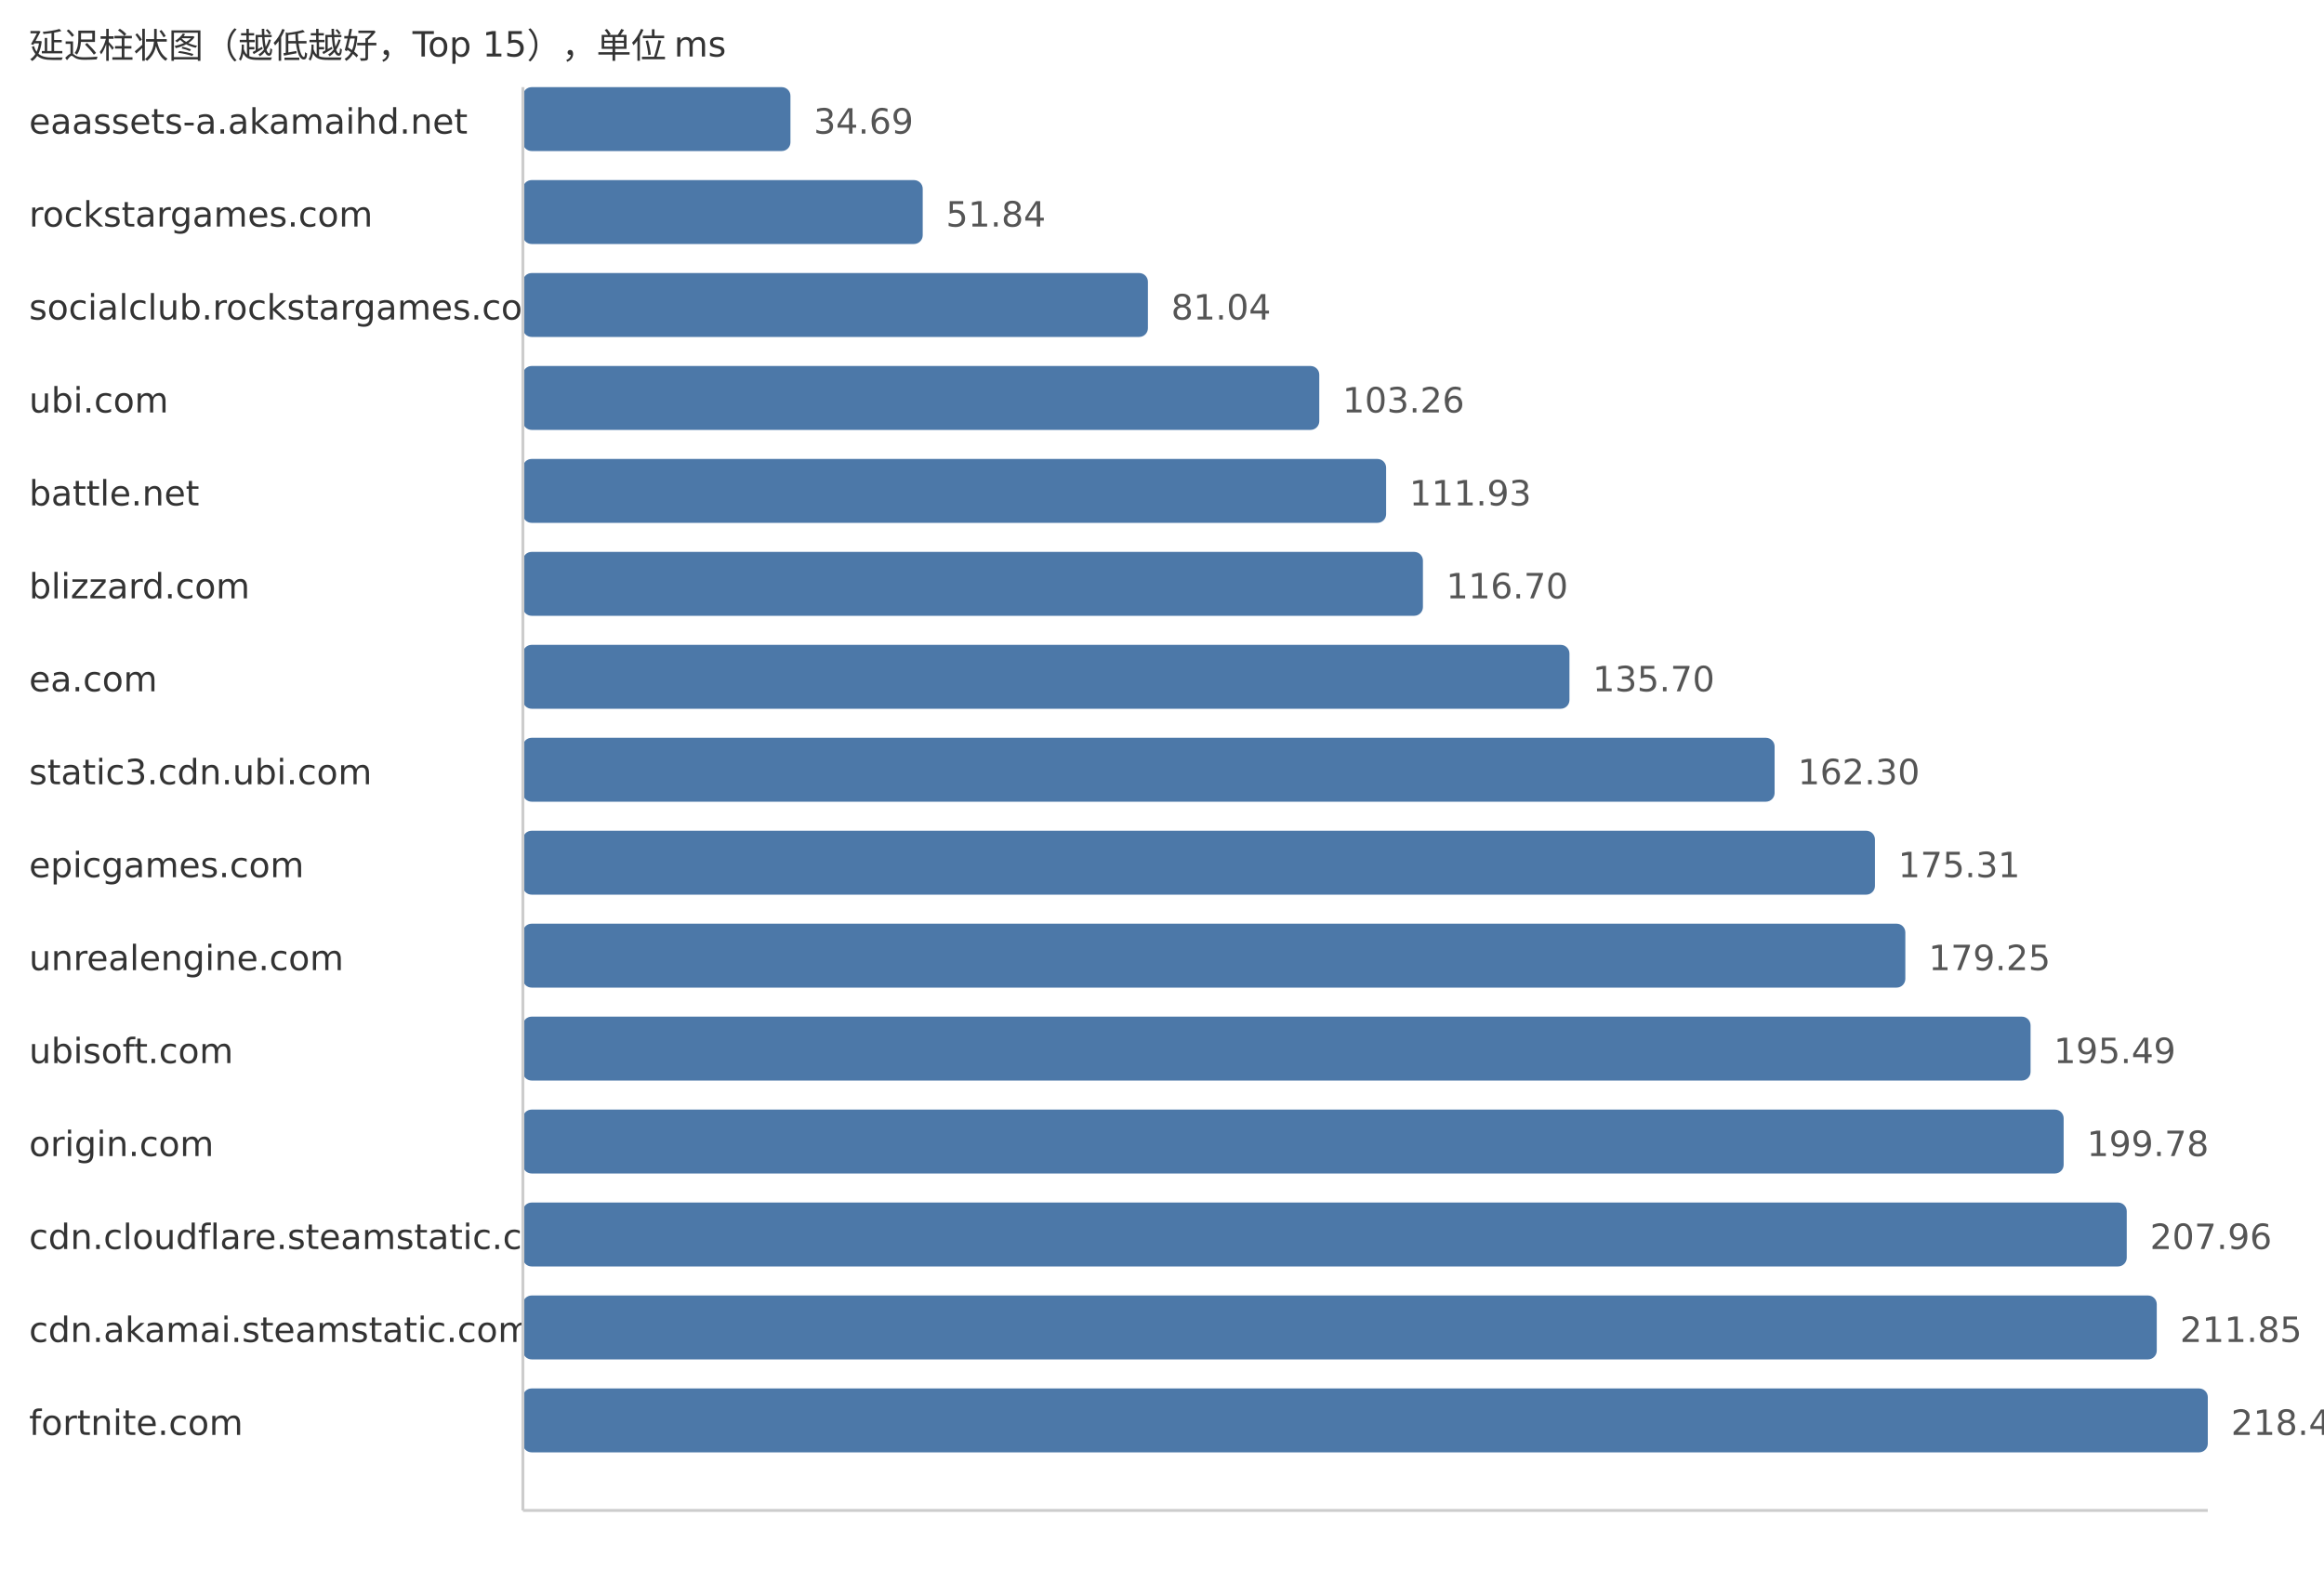
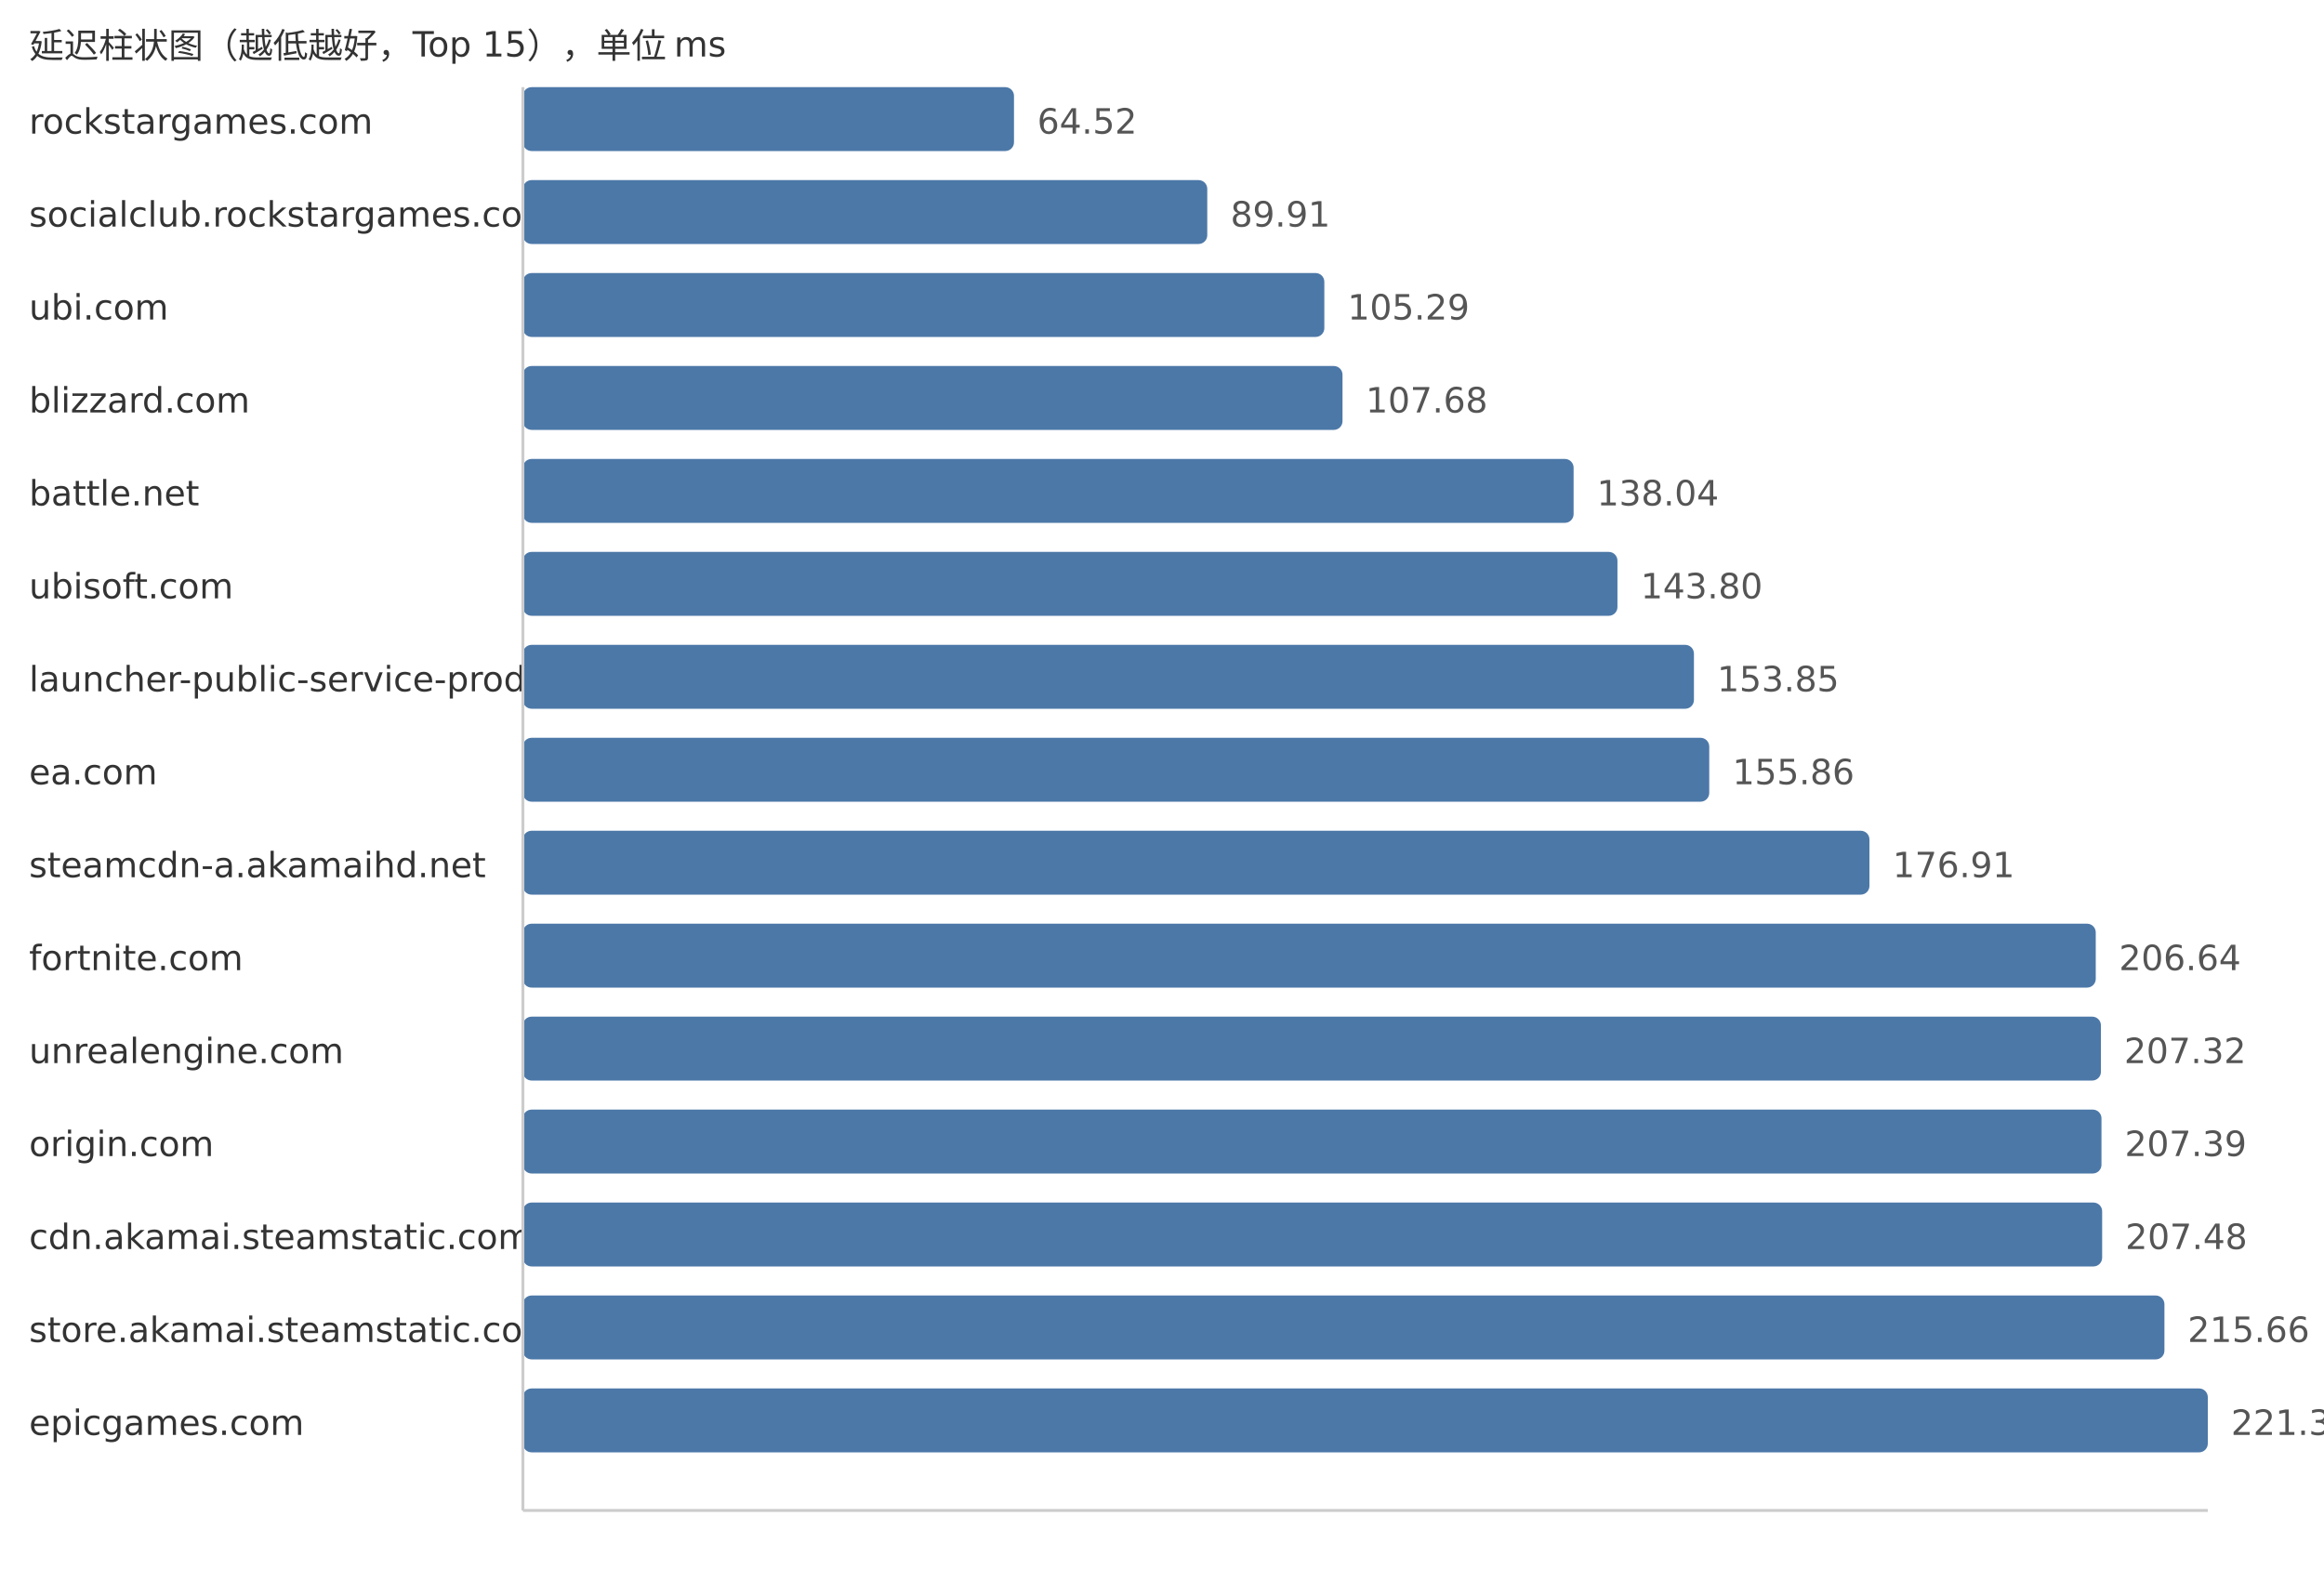
<svg xmlns="http://www.w3.org/2000/svg" width="800" height="540">
  <style> .label{font-family:DejaVu Sans,Verdana,Geneva,sans-serif;font-size:12px;fill:#333} .value{font-family:DejaVu Sans,Verdana,Geneva,sans-serif;font-size:12px;fill:#555} </style>
  <text x="10" y="20" class="label">延迟柱状图（越低越好，Top 15），单位 ms</text>
-   <text x="10" y="46" class="label">eaassets-a.akamaihd.net</text>
-   <rect x="180" y="30" width="92.1" height="22" fill="#4c78a8" rx="3" />
-   <text x="280.1" y="46" class="value">34.69</text>
-   <text x="10" y="78" class="label">rockstargames.com</text>
-   <rect x="180" y="62" width="137.63" height="22" fill="#4c78a8" rx="3" />
-   <text x="325.63" y="78" class="value">51.84</text>
-   <text x="10" y="110" class="label">socialclub.rockstargames.com</text>
-   <rect x="180" y="94" width="215.15" height="22" fill="#4c78a8" rx="3" />
-   <text x="403.15" y="110" class="value">81.04</text>
-   <text x="10" y="142" class="label">ubi.com</text>
-   <rect x="180" y="126" width="274.14" height="22" fill="#4c78a8" rx="3" />
-   <text x="462.14" y="142" class="value">103.26</text>
+   <text x="10" y="46" class="label">rockstargames.com</text>
+   <rect x="180" y="30" width="169.05" height="22" fill="#4c78a8" rx="3" />
+   <text x="357.05" y="46" class="value">64.52</text>
+   <text x="10" y="78" class="label">socialclub.rockstargames.com</text>
+   <rect x="180" y="62" width="235.58" height="22" fill="#4c78a8" rx="3" />
+   <text x="423.58" y="78" class="value">89.91</text>
+   <text x="10" y="110" class="label">ubi.com</text>
+   <rect x="180" y="94" width="275.88" height="22" fill="#4c78a8" rx="3" />
+   <text x="463.88" y="110" class="value">105.29</text>
+   <text x="10" y="142" class="label">blizzard.com</text>
+   <rect x="180" y="126" width="282.14" height="22" fill="#4c78a8" rx="3" />
+   <text x="470.14" y="142" class="value">107.68</text>
  <text x="10" y="174" class="label">battle.net</text>
-   <rect x="180" y="158" width="297.15" height="22" fill="#4c78a8" rx="3" />
-   <text x="485.15" y="174" class="value">111.93</text>
-   <text x="10" y="206" class="label">blizzard.com</text>
-   <rect x="180" y="190" width="309.82" height="22" fill="#4c78a8" rx="3" />
-   <text x="497.82" y="206" class="value">116.70</text>
-   <text x="10" y="238" class="label">ea.com</text>
-   <rect x="180" y="222" width="360.26" height="22" fill="#4c78a8" rx="3" />
-   <text x="548.26" y="238" class="value">135.70</text>
-   <text x="10" y="270" class="label">static3.cdn.ubi.com</text>
-   <rect x="180" y="254" width="430.88" height="22" fill="#4c78a8" rx="3" />
-   <text x="618.88" y="270" class="value">162.30</text>
-   <text x="10" y="302" class="label">epicgames.com</text>
-   <rect x="180" y="286" width="465.42" height="22" fill="#4c78a8" rx="3" />
-   <text x="653.42" y="302" class="value">175.31</text>
-   <text x="10" y="334" class="label">unrealengine.com</text>
-   <rect x="180" y="318" width="475.88" height="22" fill="#4c78a8" rx="3" />
-   <text x="663.88" y="334" class="value">179.25</text>
-   <text x="10" y="366" class="label">ubisoft.com</text>
-   <rect x="180" y="350" width="518.99" height="22" fill="#4c78a8" rx="3" />
-   <text x="706.99" y="366" class="value">195.49</text>
+   <rect x="180" y="158" width="361.69" height="22" fill="#4c78a8" rx="3" />
+   <text x="549.69" y="174" class="value">138.04</text>
+   <text x="10" y="206" class="label">ubisoft.com</text>
+   <rect x="180" y="190" width="376.78" height="22" fill="#4c78a8" rx="3" />
+   <text x="564.78" y="206" class="value">143.80</text>
+   <text x="10" y="238" class="label">launcher-public-service-prod06.ol.epicgames.com</text>
+   <rect x="180" y="222" width="403.11" height="22" fill="#4c78a8" rx="3" />
+   <text x="591.11" y="238" class="value">153.85</text>
+   <text x="10" y="270" class="label">ea.com</text>
+   <rect x="180" y="254" width="408.38" height="22" fill="#4c78a8" rx="3" />
+   <text x="596.38" y="270" class="value">155.86</text>
+   <text x="10" y="302" class="label">steamcdn-a.akamaihd.net</text>
+   <rect x="180" y="286" width="463.53" height="22" fill="#4c78a8" rx="3" />
+   <text x="651.53" y="302" class="value">176.91</text>
+   <text x="10" y="334" class="label">fortnite.com</text>
+   <rect x="180" y="318" width="541.43" height="22" fill="#4c78a8" rx="3" />
+   <text x="729.43" y="334" class="value">206.64</text>
+   <text x="10" y="366" class="label">unrealengine.com</text>
+   <rect x="180" y="350" width="543.21" height="22" fill="#4c78a8" rx="3" />
+   <text x="731.21" y="366" class="value">207.32</text>
  <text x="10" y="398" class="label">origin.com</text>
-   <rect x="180" y="382" width="530.38" height="22" fill="#4c78a8" rx="3" />
-   <text x="718.38" y="398" class="value">199.78</text>
-   <text x="10" y="430" class="label">cdn.cloudflare.steamstatic.com</text>
-   <rect x="180" y="414" width="552.1" height="22" fill="#4c78a8" rx="3" />
-   <text x="740.1" y="430" class="value">207.96</text>
-   <text x="10" y="462" class="label">cdn.akamai.steamstatic.com</text>
-   <rect x="180" y="446" width="562.43" height="22" fill="#4c78a8" rx="3" />
-   <text x="750.43" y="462" class="value">211.85</text>
-   <text x="10" y="494" class="label">fortnite.com</text>
+   <rect x="180" y="382" width="543.4" height="22" fill="#4c78a8" rx="3" />
+   <text x="731.4" y="398" class="value">207.39</text>
+   <text x="10" y="430" class="label">cdn.akamai.steamstatic.com</text>
+   <rect x="180" y="414" width="543.63" height="22" fill="#4c78a8" rx="3" />
+   <text x="731.63" y="430" class="value">207.48</text>
+   <text x="10" y="462" class="label">store.akamai.steamstatic.com</text>
+   <rect x="180" y="446" width="565.07" height="22" fill="#4c78a8" rx="3" />
+   <text x="753.07" y="462" class="value">215.66</text>
+   <text x="10" y="494" class="label">epicgames.com</text>
  <rect x="180" y="478" width="580.0" height="22" fill="#4c78a8" rx="3" />
-   <text x="768.0" y="494" class="value">218.47</text>
+   <text x="768.0" y="494" class="value">221.36</text>
  <line x1="180" y1="30" x2="180" y2="520" stroke="#ccc" />
  <line x1="180" y1="520" x2="760" y2="520" stroke="#ccc" />
</svg>
